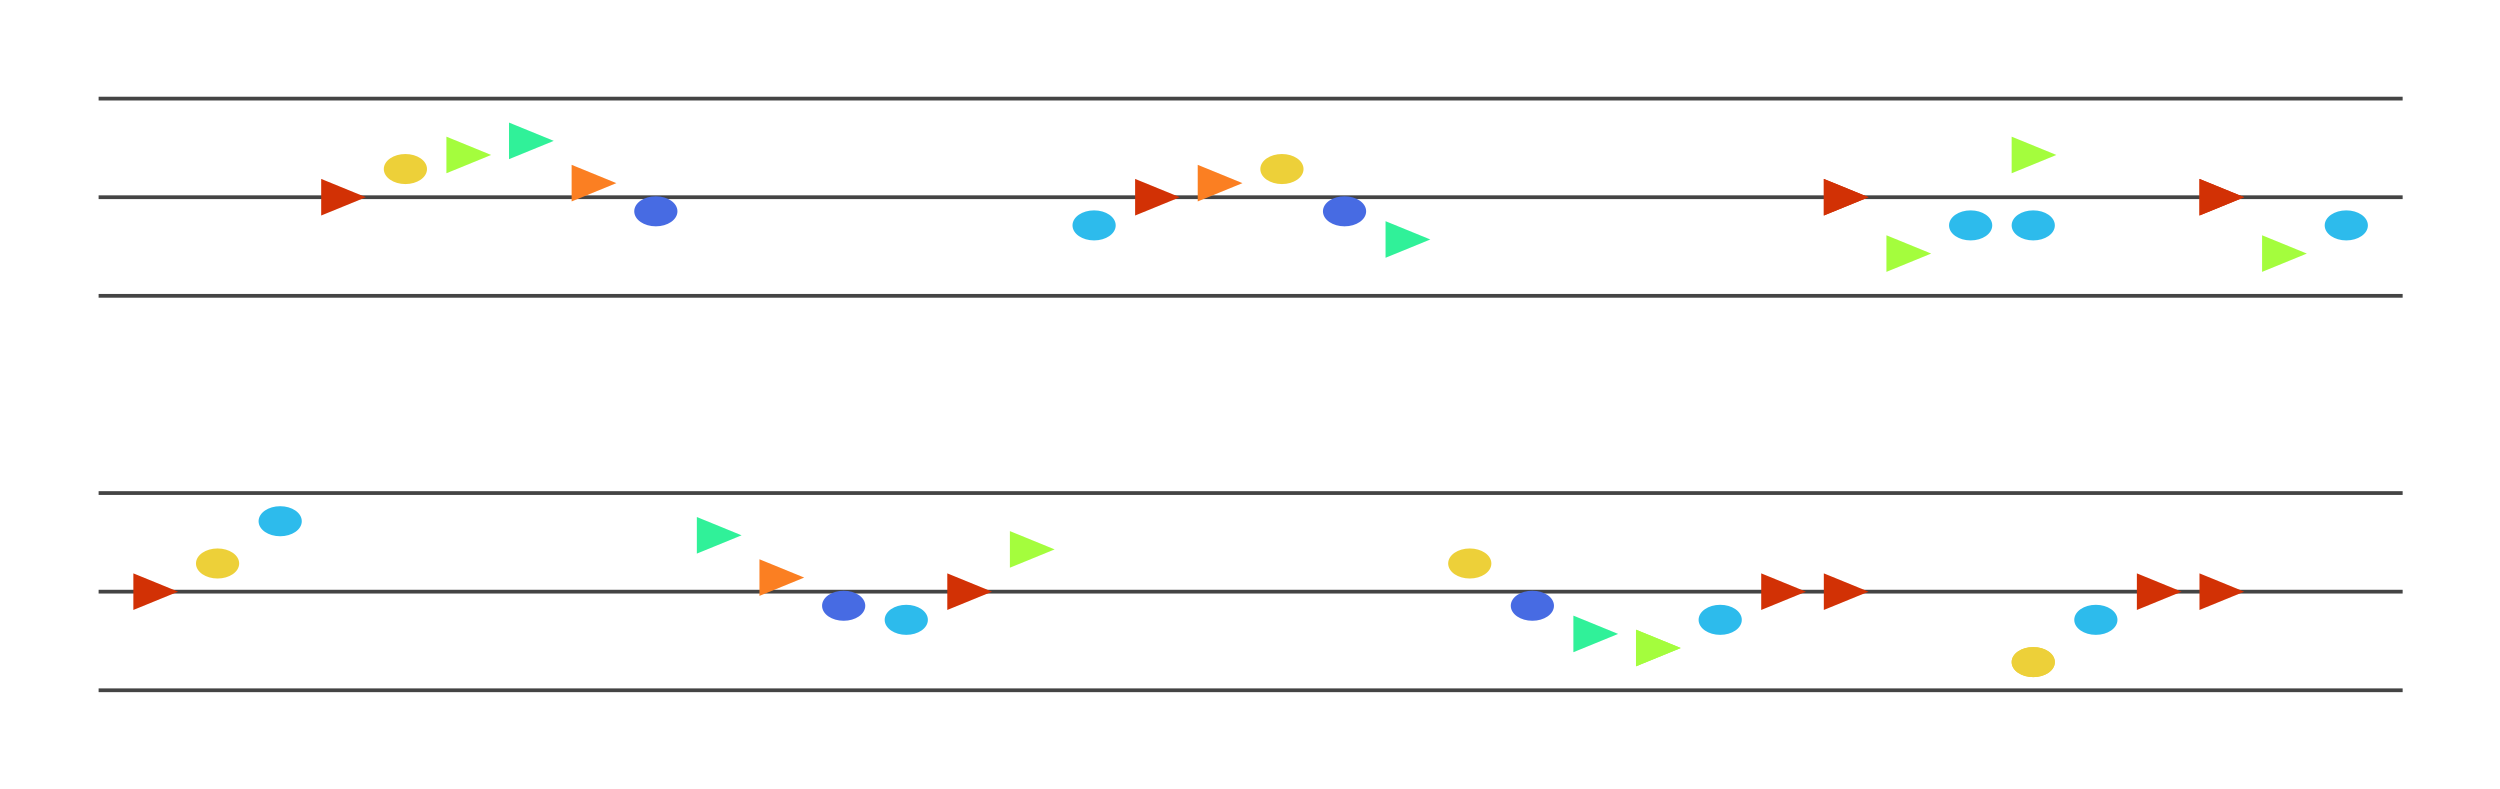
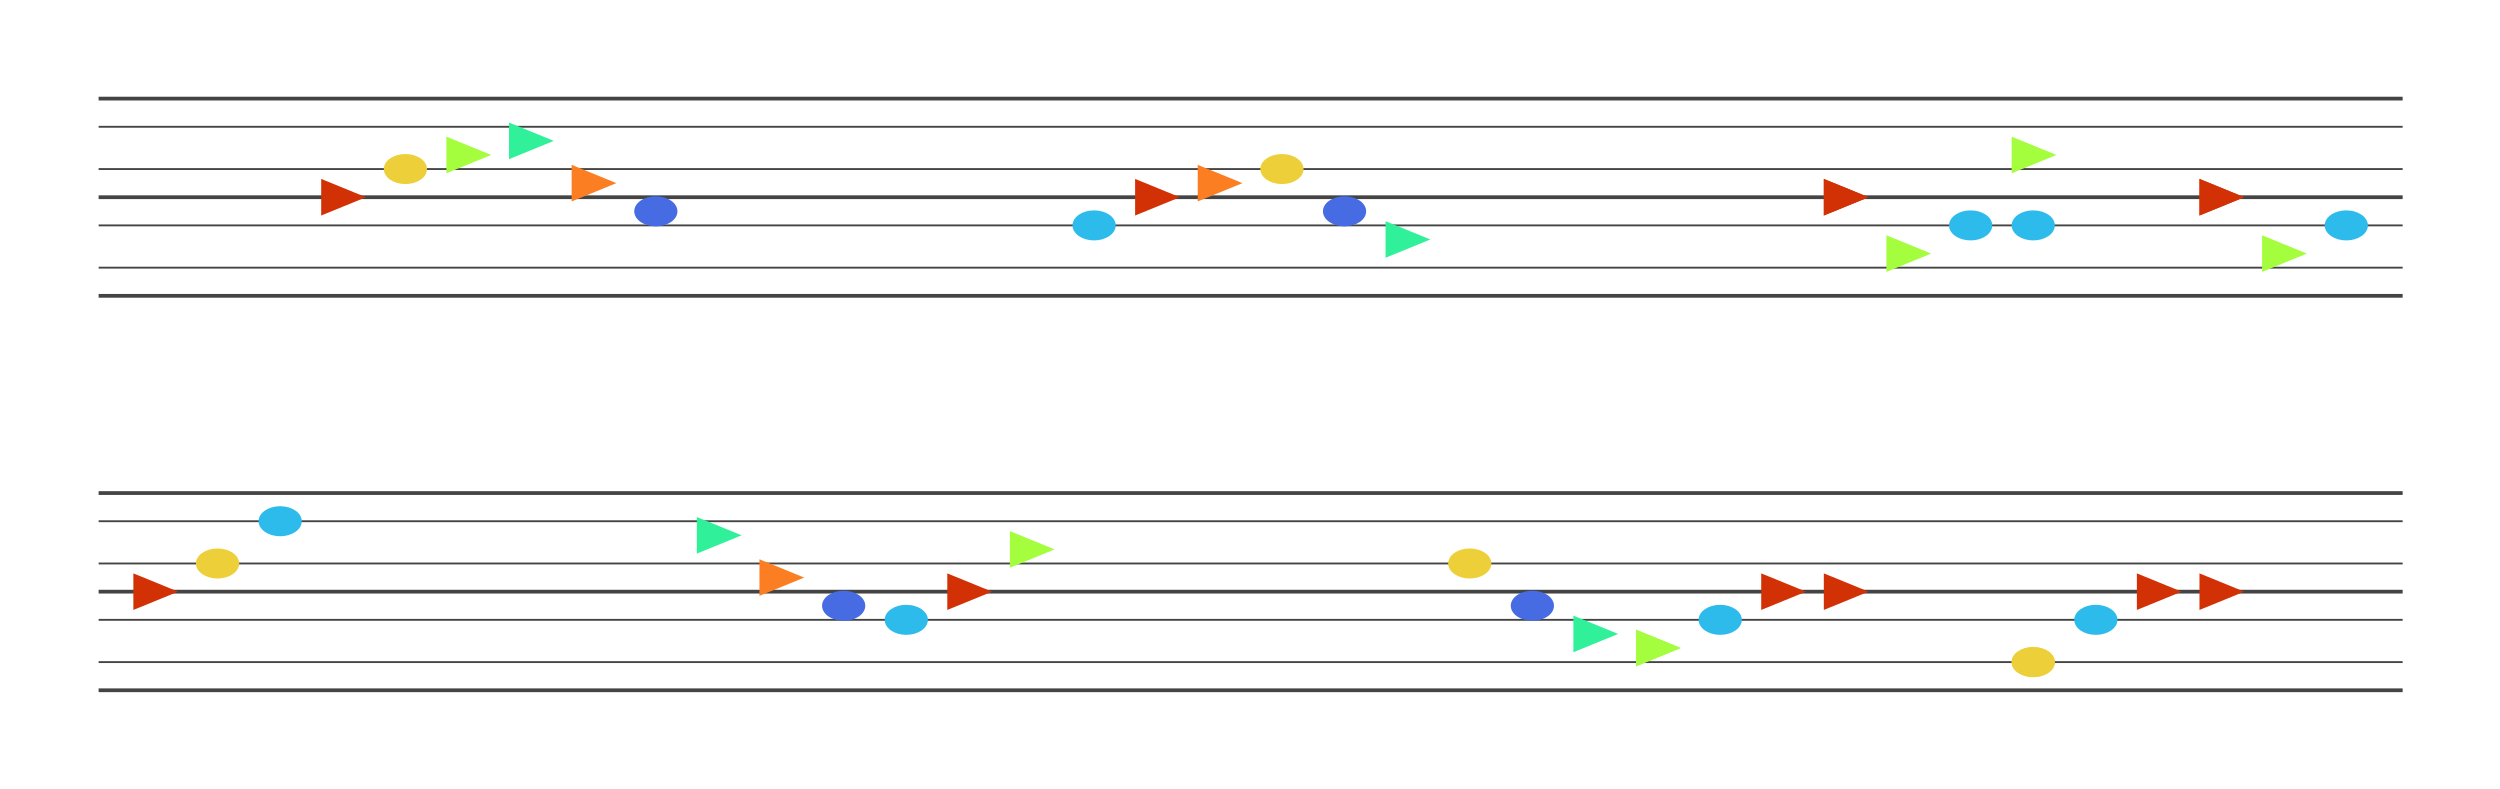
<svg xmlns="http://www.w3.org/2000/svg" baseProfile="full" height="420" style="background-color: black;" version="1.1" width="1331">
  <defs />
  <line stroke="#444444" stroke-opacity="1.0" stroke-width="2" transform="translate(52.5,52.5)" x1="0" x2="1226.667" y1="52.5" y2="52.5" />
+   <line stroke="#444444" stroke-opacity="1.0" stroke-width="1" transform="translate(52.5,52.5)" x1="0" x2="1226.667" y1="37.5" y2="37.5" />
+   <line stroke="#444444" stroke-opacity="1.0" stroke-width="1" transform="translate(52.5,52.5)" x1="0" x2="1226.667" y1="15.0" y2="15.0" />
  <line stroke="#444444" stroke-opacity="1.0" stroke-width="2" transform="translate(52.5,52.5)" x1="0" x2="1226.667" y1="0.0" y2="0.0" />
  <line stroke="#444444" stroke-opacity="1.0" stroke-width="2" transform="translate(52.5,52.5)" x1="0" x2="1226.667" y1="105.0" y2="105.0" />
+   <line stroke="#444444" stroke-opacity="1.0" stroke-width="1" transform="translate(52.5,52.5)" x1="0" x2="1226.667" y1="90.0" y2="90.0" />
+   <line stroke="#444444" stroke-opacity="1.0" stroke-width="1" transform="translate(52.5,52.5)" x1="0" x2="1226.667" y1="67.5" y2="67.5" />
  <polygon fill="rgb(210,49,5)" points="119.0,43.5 119.0,61.5 141.0,52.5" stroke="rgb(210,49,5)" transform="translate(52.5,52.5)" />
  <ellipse cx="163.333" cy="37.5" fill="rgb(237,208,57)" rx="11.0" ry="7.5" stroke="rgb(237,208,57)" transform="rotate(0,163.3333,37.5) translate(52.5,52.5)" />
  <polygon fill="rgb(164,253,61)" points="185.667,21.0 185.667,39.0 207.667,30.0" stroke="rgb(164,253,61)" transform="translate(52.5,52.5)" />
  <polygon fill="rgb(48,241,153)" points="219.0,13.5 219.0,31.5 241.0,22.5" stroke="rgb(48,241,153)" transform="translate(52.5,52.5)" />
  <polygon fill="rgb(251,127,34)" points="252.333,36.0 252.333,54.0 274.333,45.0" stroke="rgb(251,127,34)" transform="translate(52.5,52.5)" />
  <ellipse cx="296.667" cy="60.0" fill="rgb(71,107,227)" rx="11.0" ry="7.5" stroke="rgb(71,107,227)" transform="rotate(0,296.6667,60.0) translate(52.5,52.5)" />
  <ellipse cx="530.0" cy="67.5" fill="rgb(45,187,236)" rx="11.0" ry="7.5" stroke="rgb(45,187,236)" transform="rotate(0,530.0,67.5) translate(52.5,52.5)" />
  <polygon fill="rgb(210,49,5)" points="552.333,43.5 552.333,61.5 574.333,52.5" stroke="rgb(210,49,5)" transform="translate(52.5,52.5)" />
  <polygon fill="rgb(251,127,34)" points="585.667,36.0 585.667,54.0 607.667,45.0" stroke="rgb(251,127,34)" transform="translate(52.5,52.5)" />
  <ellipse cx="630.0" cy="37.5" fill="rgb(237,208,57)" rx="11.0" ry="7.5" stroke="rgb(237,208,57)" transform="rotate(0,630.0,37.5) translate(52.5,52.5)" />
  <ellipse cx="663.333" cy="60.0" fill="rgb(71,107,227)" rx="11.0" ry="7.5" stroke="rgb(71,107,227)" transform="rotate(0,663.3333,60.0) translate(52.5,52.5)" />
  <polygon fill="rgb(48,241,153)" points="685.667,66.0 685.667,84.0 707.667,75.0" stroke="rgb(48,241,153)" transform="translate(52.5,52.5)" />
  <polygon fill="rgb(210,49,5)" points="919.0,43.5 919.0,61.5 941.0,52.5" stroke="rgb(210,49,5)" transform="translate(52.5,52.5)" />
  <polygon fill="rgb(210,49,5)" points="919.0,43.5 919.0,61.5 941.0,52.5" stroke="rgb(210,49,5)" transform="translate(52.5,52.5)" />
  <polygon fill="rgb(164,253,61)" points="952.333,73.5 952.333,91.5 974.333,82.5" stroke="rgb(164,253,61)" transform="translate(52.5,52.5)" />
  <ellipse cx="996.667" cy="67.5" fill="rgb(45,187,236)" rx="11.0" ry="7.5" stroke="rgb(45,187,236)" transform="rotate(0,996.6667,67.5) translate(52.5,52.5)" />
  <polygon fill="rgb(164,253,61)" points="1019.0,21.0 1019.0,39.0 1041.0,30.0" stroke="rgb(164,253,61)" transform="translate(52.5,52.5)" />
  <ellipse cx="1030.0" cy="67.5" fill="rgb(45,187,236)" rx="11.0" ry="7.5" stroke="rgb(45,187,236)" transform="rotate(0,1030.0,67.5) translate(52.5,52.5)" />
  <polygon fill="rgb(210,49,5)" points="1119.0,43.5 1119.0,61.5 1141.0,52.5" stroke="rgb(210,49,5)" transform="translate(52.5,52.5)" />
  <polygon fill="rgb(210,49,5)" points="1119.0,43.5 1119.0,61.5 1141.0,52.5" stroke="rgb(210,49,5)" transform="translate(52.5,52.5)" />
  <polygon fill="rgb(164,253,61)" points="1152.333,73.5 1152.333,91.5 1174.333,82.5" stroke="rgb(164,253,61)" transform="translate(52.5,52.5)" />
  <ellipse cx="1196.667" cy="67.5" fill="rgb(45,187,236)" rx="11.0" ry="7.5" stroke="rgb(45,187,236)" transform="rotate(0,1196.667,67.5) translate(52.5,52.5)" />
  <line stroke="#444444" stroke-opacity="1.0" stroke-width="2" transform="translate(52.5,52.5)" x1="0" x2="1226.667" y1="262.5" y2="262.5" />
+   <line stroke="#444444" stroke-opacity="1.0" stroke-width="1" transform="translate(52.5,52.5)" x1="0" x2="1226.667" y1="247.5" y2="247.5" />
+   <line stroke="#444444" stroke-opacity="1.0" stroke-width="1" transform="translate(52.5,52.5)" x1="0" x2="1226.667" y1="225.0" y2="225.0" />
  <line stroke="#444444" stroke-opacity="1.0" stroke-width="2" transform="translate(52.5,52.5)" x1="0" x2="1226.667" y1="210.0" y2="210.0" />
  <line stroke="#444444" stroke-opacity="1.0" stroke-width="2" transform="translate(52.5,52.5)" x1="0" x2="1226.667" y1="315.0" y2="315.0" />
+   <line stroke="#444444" stroke-opacity="1.0" stroke-width="1" transform="translate(52.5,52.5)" x1="0" x2="1226.667" y1="300.0" y2="300.0" />
+   <line stroke="#444444" stroke-opacity="1.0" stroke-width="1" transform="translate(52.5,52.5)" x1="0" x2="1226.667" y1="277.5" y2="277.5" />
  <polygon fill="rgb(210,49,5)" points="19.0,253.5 19.0,271.5 41.0,262.5" stroke="rgb(210,49,5)" transform="translate(52.5,52.5)" />
  <ellipse cx="63.333" cy="247.5" fill="rgb(237,208,57)" rx="11.0" ry="7.5" stroke="rgb(237,208,57)" transform="rotate(0,63.33333,247.5) translate(52.5,52.5)" />
  <ellipse cx="96.667" cy="225.0" fill="rgb(45,187,236)" rx="11.0" ry="7.5" stroke="rgb(45,187,236)" transform="rotate(0,96.66667,225.0) translate(52.5,52.5)" />
  <polygon fill="rgb(48,241,153)" points="319.0,223.5 319.0,241.5 341.0,232.5" stroke="rgb(48,241,153)" transform="translate(52.5,52.5)" />
  <polygon fill="rgb(251,127,34)" points="352.333,246.0 352.333,264.0 374.333,255.0" stroke="rgb(251,127,34)" transform="translate(52.5,52.5)" />
  <ellipse cx="396.667" cy="270.0" fill="rgb(71,107,227)" rx="11.0" ry="7.5" stroke="rgb(71,107,227)" transform="rotate(0,396.6667,270.0) translate(52.5,52.5)" />
  <ellipse cx="430.0" cy="277.5" fill="rgb(45,187,236)" rx="11.0" ry="7.5" stroke="rgb(45,187,236)" transform="rotate(0,430.0,277.5) translate(52.5,52.5)" />
  <polygon fill="rgb(210,49,5)" points="452.333,253.5 452.333,271.5 474.333,262.5" stroke="rgb(210,49,5)" transform="translate(52.5,52.5)" />
  <polygon fill="rgb(164,253,61)" points="485.667,231.0 485.667,249.0 507.667,240.0" stroke="rgb(164,253,61)" transform="translate(52.5,52.5)" />
  <ellipse cx="730.0" cy="247.5" fill="rgb(237,208,57)" rx="11.0" ry="7.5" stroke="rgb(237,208,57)" transform="rotate(0,730.0,247.5) translate(52.5,52.5)" />
  <ellipse cx="763.333" cy="270.0" fill="rgb(71,107,227)" rx="11.0" ry="7.5" stroke="rgb(71,107,227)" transform="rotate(0,763.3333,270.0) translate(52.5,52.5)" />
  <polygon fill="rgb(48,241,153)" points="785.667,276.0 785.667,294.0 807.667,285.0" stroke="rgb(48,241,153)" transform="translate(52.5,52.5)" />
  <polygon fill="rgb(164,253,61)" points="819.0,283.5 819.0,301.5 841.0,292.5" stroke="rgb(164,253,61)" transform="translate(52.5,52.5)" />
  <polygon fill="rgb(164,253,61)" points="819.0,283.5 819.0,301.5 841.0,292.5" stroke="rgb(164,253,61)" transform="translate(52.5,52.5)" />
  <ellipse cx="863.333" cy="277.5" fill="rgb(45,187,236)" rx="11.0" ry="7.5" stroke="rgb(45,187,236)" transform="rotate(0,863.3333,277.5) translate(52.5,52.5)" />
  <polygon fill="rgb(210,49,5)" points="885.667,253.5 885.667,271.5 907.667,262.5" stroke="rgb(210,49,5)" transform="translate(52.5,52.5)" />
  <polygon fill="rgb(210,49,5)" points="919.0,253.5 919.0,271.5 941.0,262.5" stroke="rgb(210,49,5)" transform="translate(52.5,52.5)" />
  <ellipse cx="1030.0" cy="300.0" fill="rgb(237,208,57)" rx="11.0" ry="7.5" stroke="rgb(237,208,57)" transform="rotate(0,1030.0,300.0) translate(52.5,52.5)" />
  <ellipse cx="1030.0" cy="300.0" fill="rgb(237,208,57)" rx="11.0" ry="7.5" stroke="rgb(237,208,57)" transform="rotate(0,1030.0,300.0) translate(52.5,52.5)" />
  <ellipse cx="1063.333" cy="277.5" fill="rgb(45,187,236)" rx="11.0" ry="7.5" stroke="rgb(45,187,236)" transform="rotate(0,1063.333,277.5) translate(52.5,52.5)" />
  <polygon fill="rgb(210,49,5)" points="1085.667,253.5 1085.667,271.5 1107.667,262.5" stroke="rgb(210,49,5)" transform="translate(52.5,52.5)" />
  <polygon fill="rgb(210,49,5)" points="1119.0,253.5 1119.0,271.5 1141.0,262.5" stroke="rgb(210,49,5)" transform="translate(52.5,52.5)" />
</svg>
